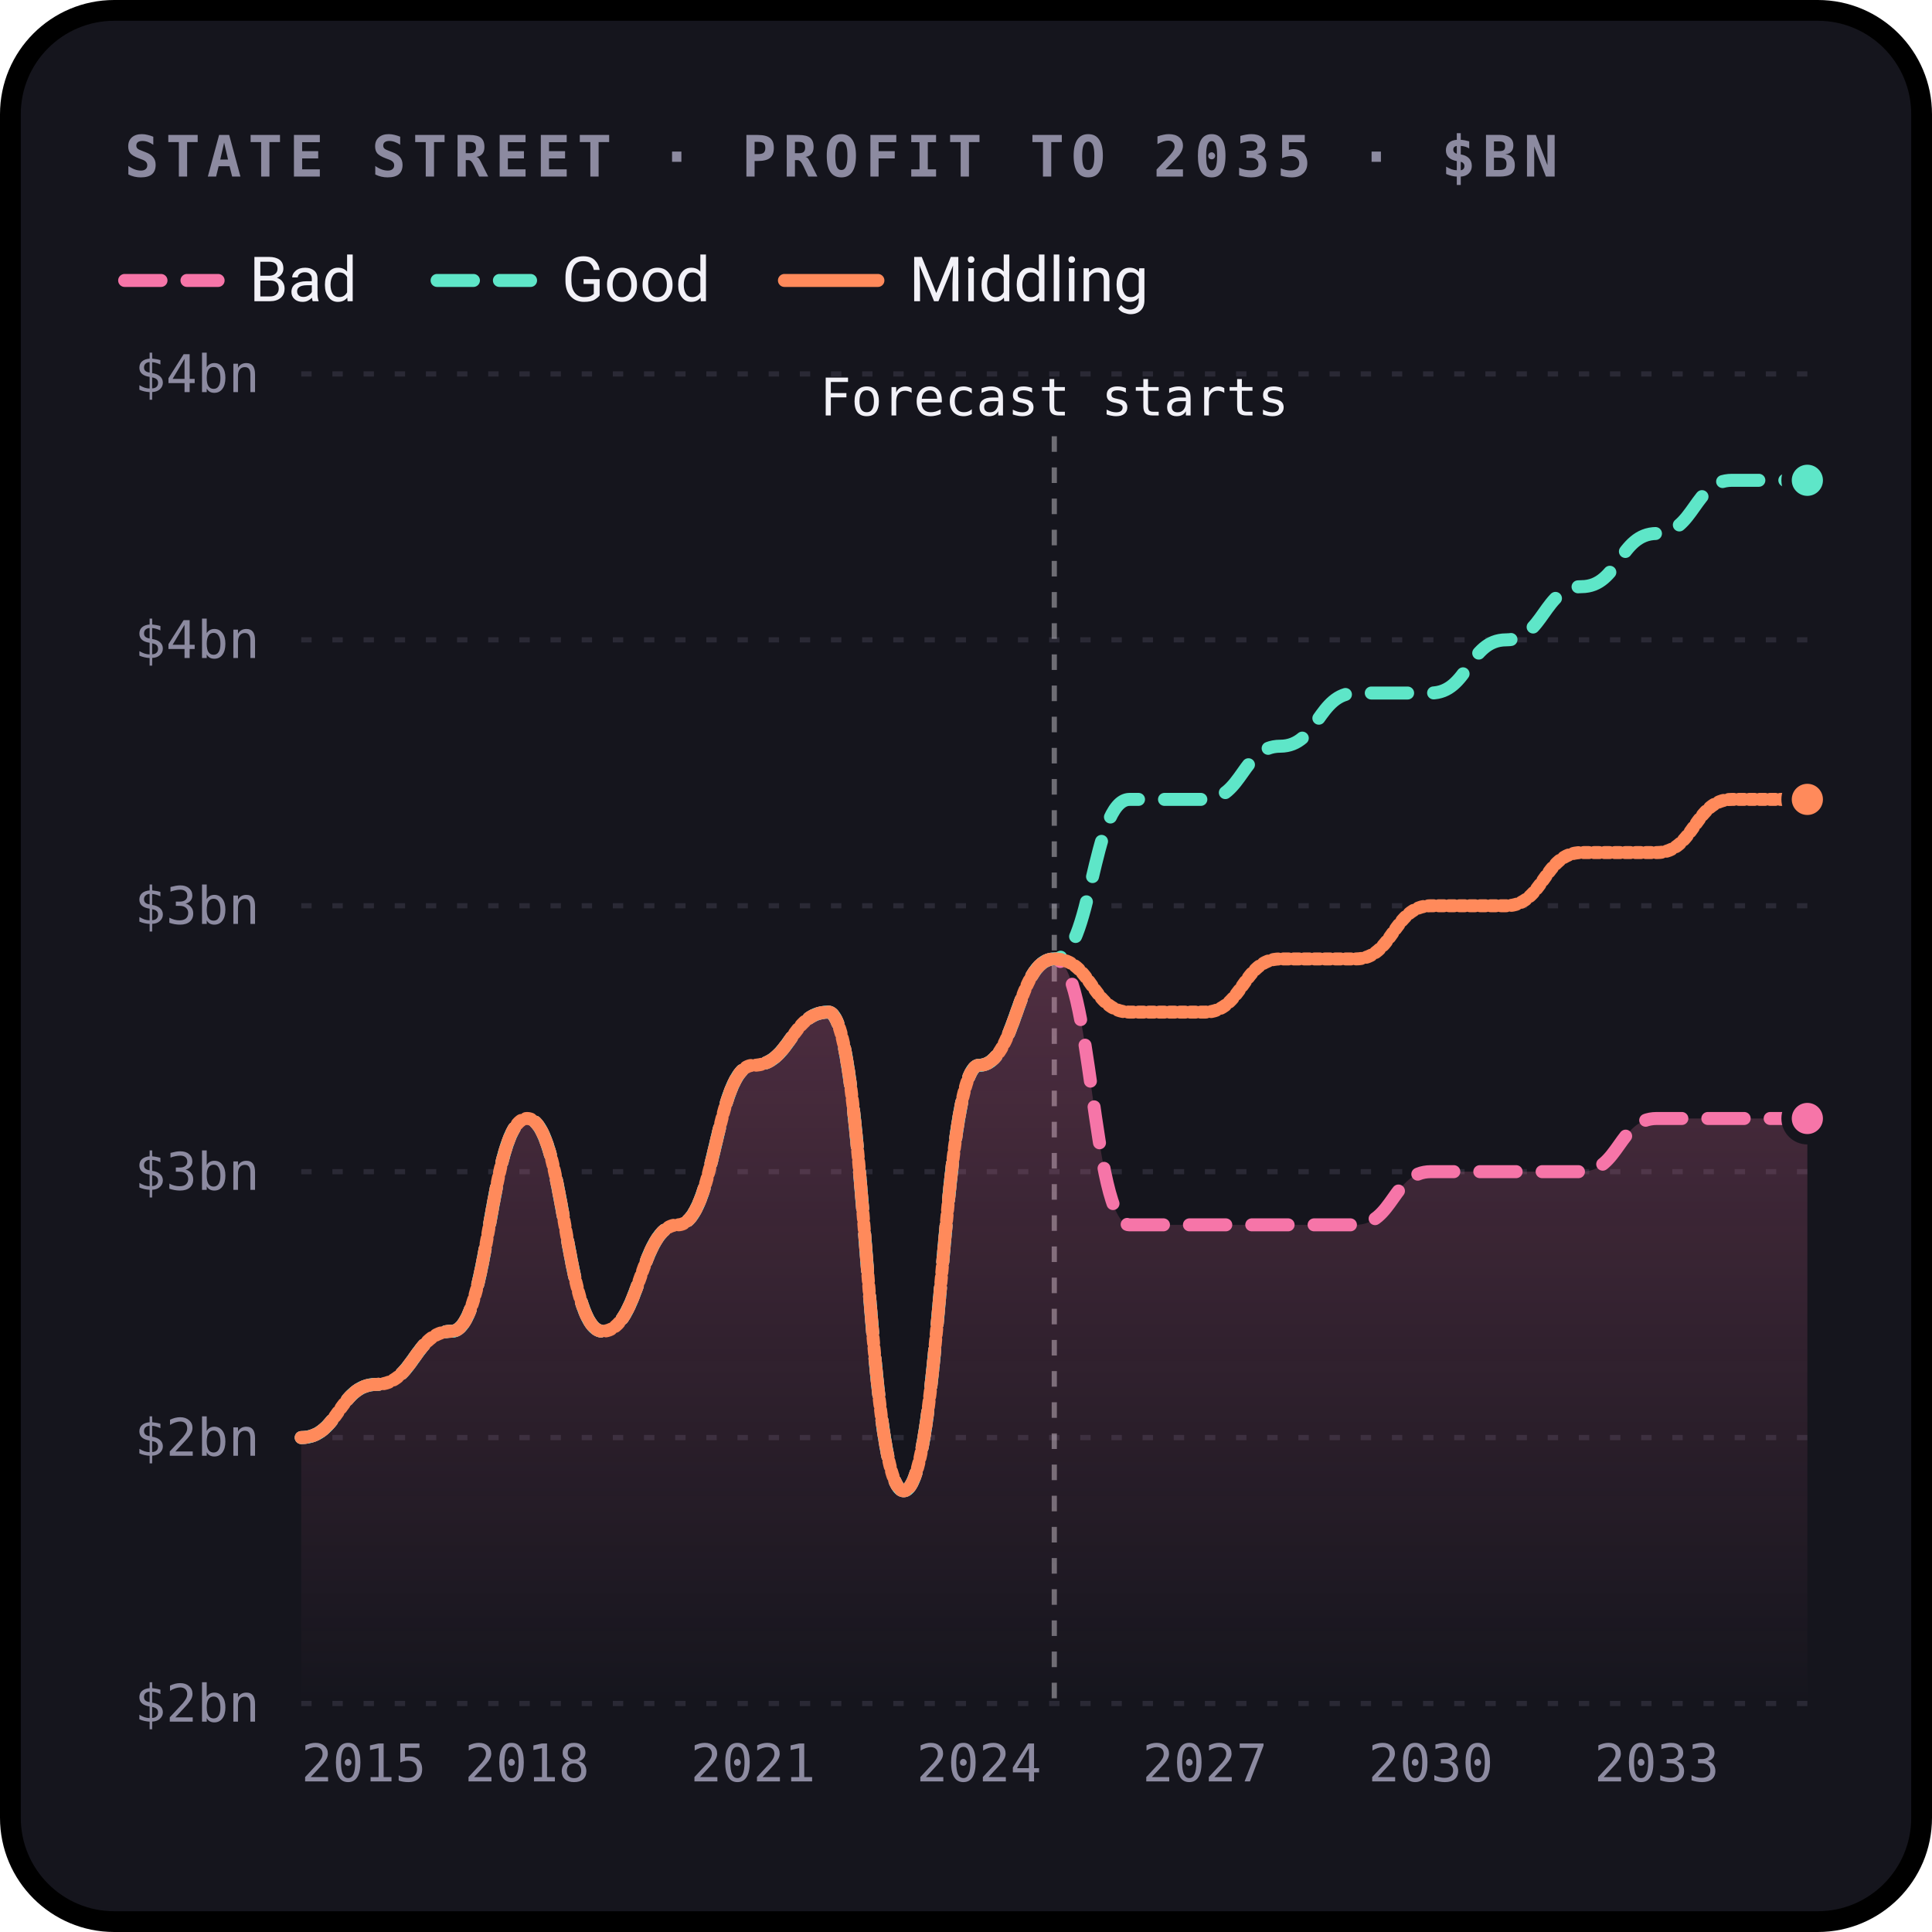
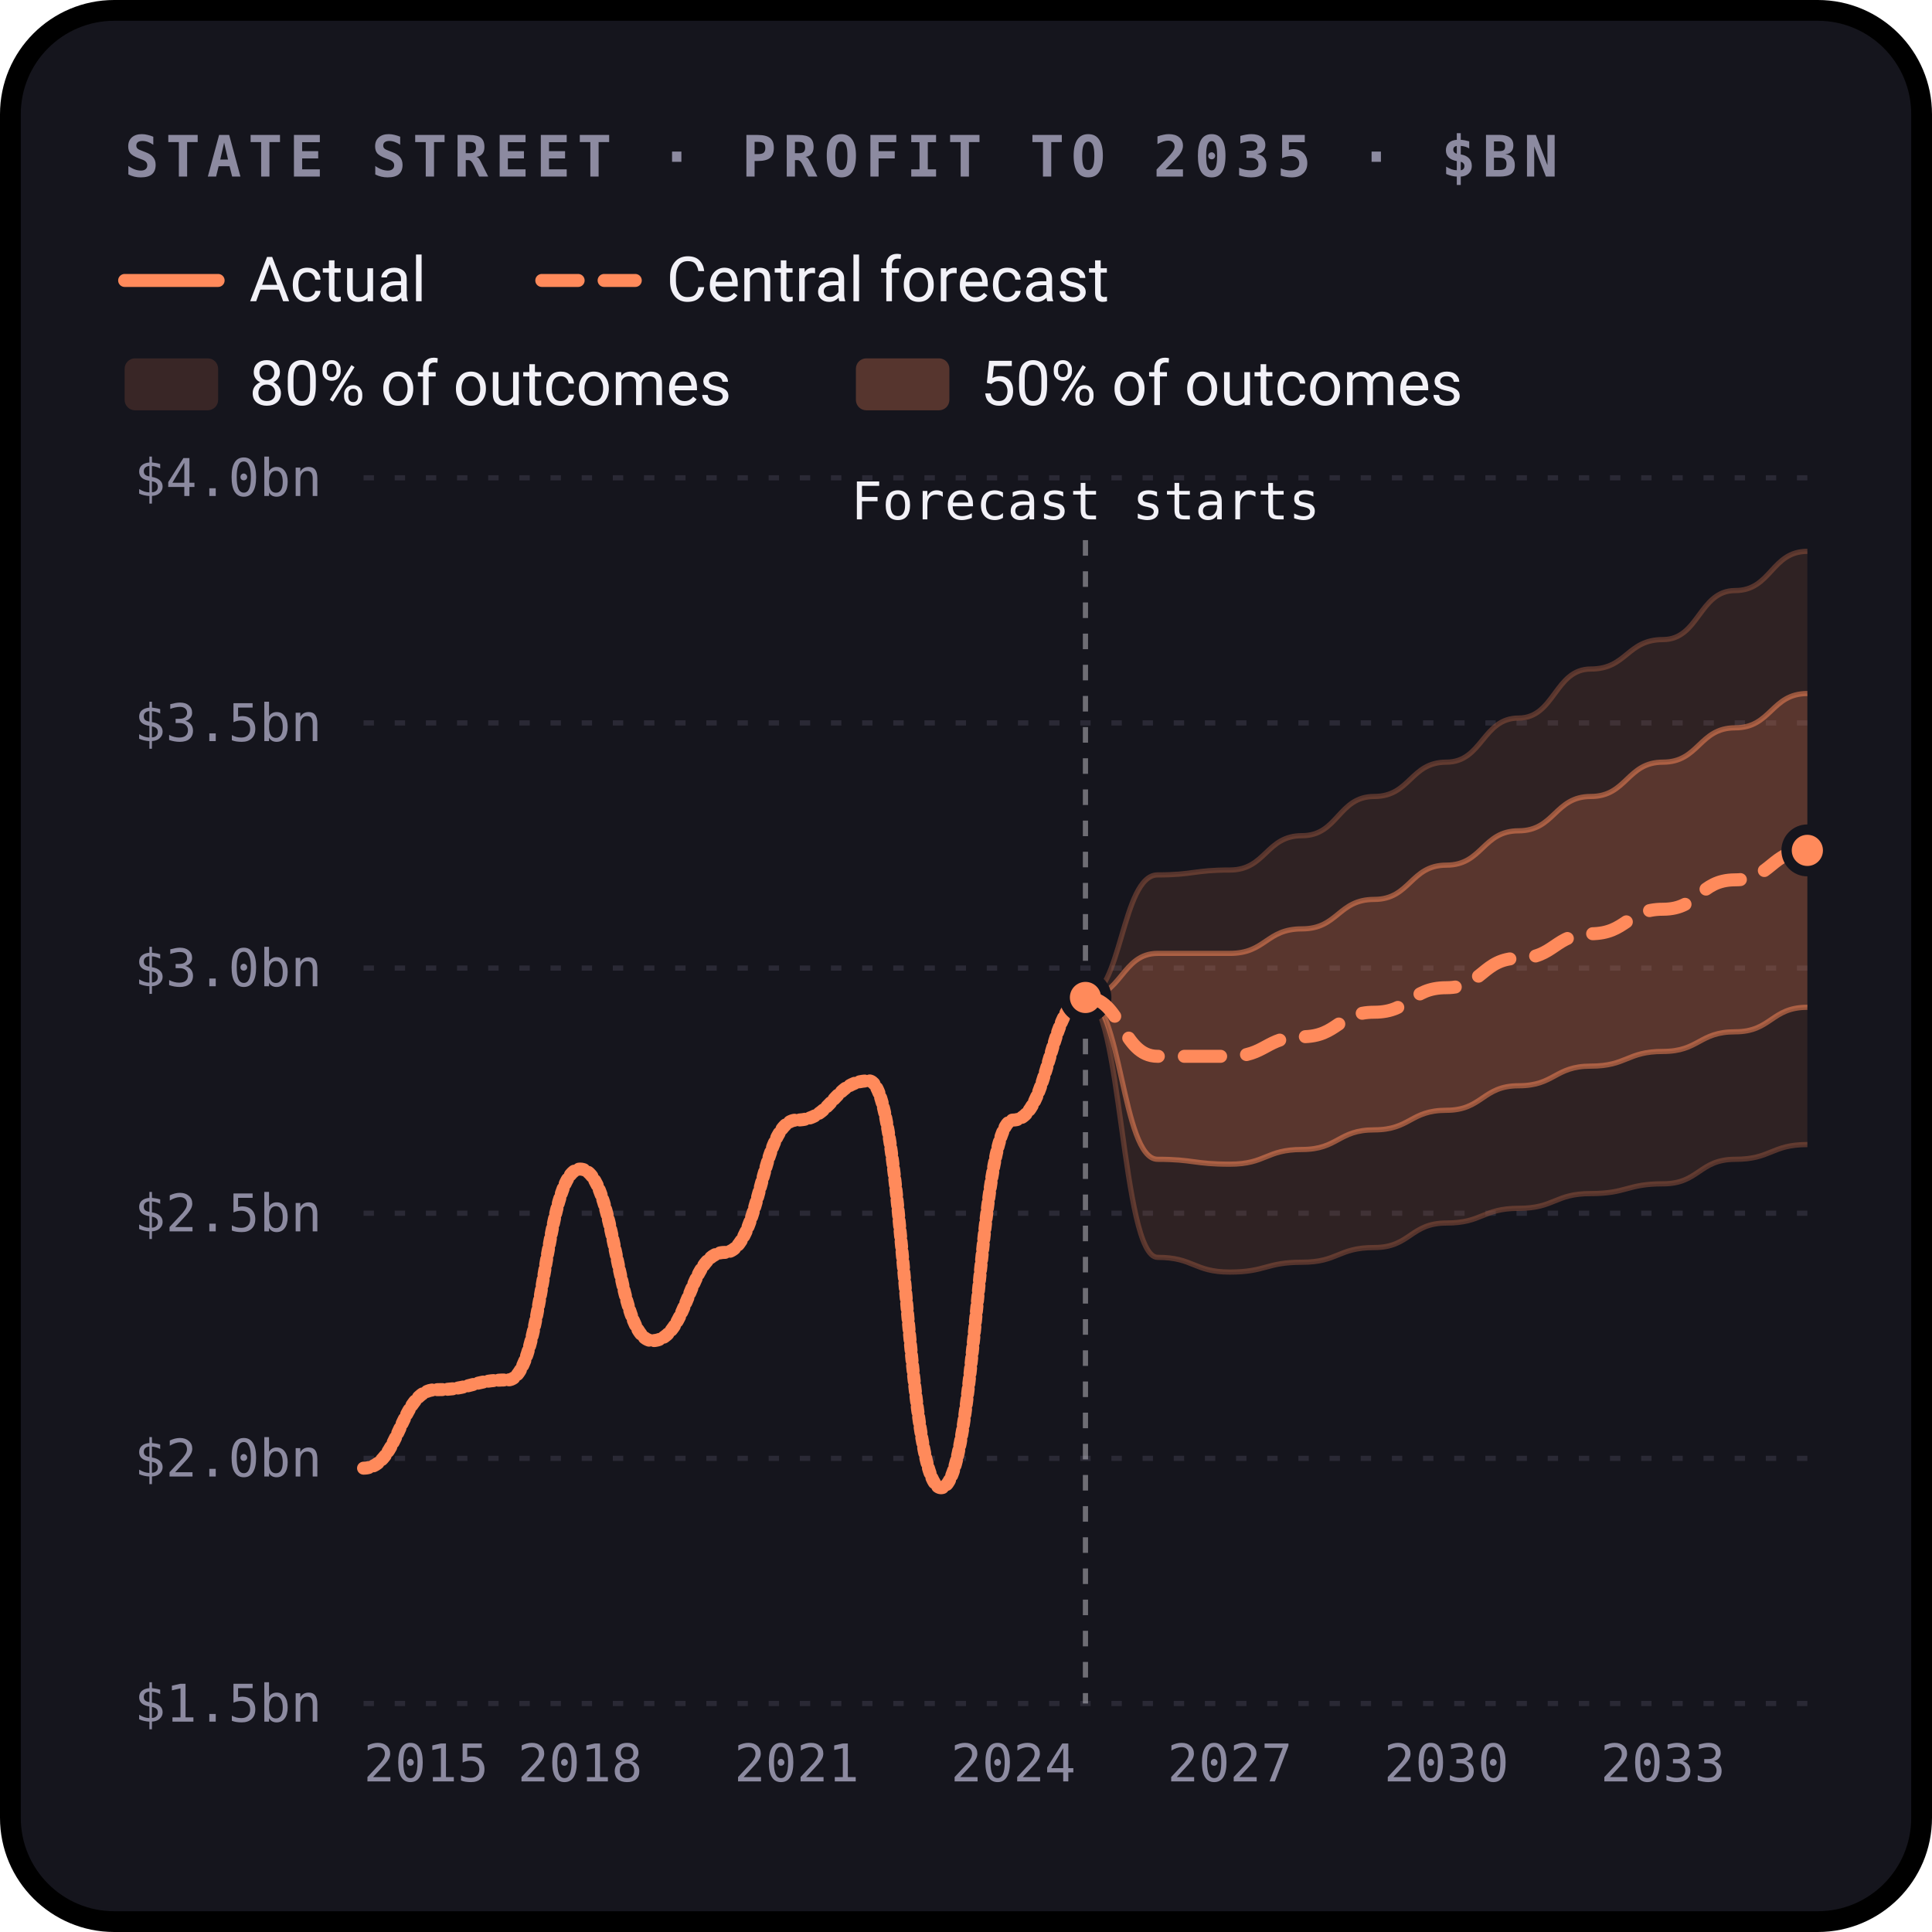
- <svg xmlns="http://www.w3.org/2000/svg" viewBox="0 0 372 372" width="372" height="372" role="img" aria-label="State Street · profit to 2035 · $bn: 3 series over 21 points">
+ <svg xmlns="http://www.w3.org/2000/svg" viewBox="0 0 372 372" width="372" height="372" role="img" aria-label="State Street · profit to 2035 · $bn: 2 series and 2 bands over 21 points, 10 missing">
  <rect width="372" height="372" rx="22" fill="#000000" />
  <rect x="4" y="4" width="364" height="364" rx="18" fill="#15151d" />
  <text x="24" y="34" fill="#8c8aa0" font-family="ui-monospace,SFMono-Regular,Menlo,Consolas,monospace" font-size="11" font-weight="600" letter-spacing="1.3">STATE STREET · PROFIT TO 2035 · $BN</text>
-   <line x1="24" x2="42" y1="54" y2="54" stroke="#F675A8" stroke-width="2.5" stroke-linecap="round" stroke-dasharray="7 5" />
-   <text x="48" y="58" fill="#f2f1f7" font-family="ui-sans-serif,system-ui,-apple-system,'Segoe UI',Roboto,Helvetica,Arial,sans-serif" font-size="12">Bad</text>
-   <line x1="84.16" x2="102.16" y1="54" y2="54" stroke="#5EE6C8" stroke-width="2.5" stroke-linecap="round" stroke-dasharray="7 5" />
-   <text x="108.16" y="58" fill="#f2f1f7" font-family="ui-sans-serif,system-ui,-apple-system,'Segoe UI',Roboto,Helvetica,Arial,sans-serif" font-size="12">Good</text>
-   <line x1="151.04" x2="169.04" y1="54" y2="54" stroke="#FF8A5B" stroke-width="2.5" stroke-linecap="round" />
-   <text x="175.04" y="58" fill="#f2f1f7" font-family="ui-sans-serif,system-ui,-apple-system,'Segoe UI',Roboto,Helvetica,Arial,sans-serif" font-size="12">Middling</text>
-   <line x1="58" x2="348" y1="328" y2="328" stroke="#2a2935" stroke-dasharray="2 4" />
-   <text x="50" y="331.5" fill="#8c8aa0" font-family="ui-monospace,SFMono-Regular,Menlo,Consolas,monospace" font-size="10" text-anchor="end">$2bn</text>
-   <line x1="58" x2="348" y1="276.8" y2="276.8" stroke="#2a2935" stroke-dasharray="2 4" />
-   <text x="50" y="280.3" fill="#8c8aa0" font-family="ui-monospace,SFMono-Regular,Menlo,Consolas,monospace" font-size="10" text-anchor="end">$2bn</text>
-   <line x1="58" x2="348" y1="225.6" y2="225.6" stroke="#2a2935" stroke-dasharray="2 4" />
-   <text x="50" y="229.1" fill="#8c8aa0" font-family="ui-monospace,SFMono-Regular,Menlo,Consolas,monospace" font-size="10" text-anchor="end">$3bn</text>
-   <line x1="58" x2="348" y1="174.4" y2="174.4" stroke="#2a2935" stroke-dasharray="2 4" />
-   <text x="50" y="177.9" fill="#8c8aa0" font-family="ui-monospace,SFMono-Regular,Menlo,Consolas,monospace" font-size="10" text-anchor="end">$3bn</text>
-   <line x1="58" x2="348" y1="123.2" y2="123.2" stroke="#2a2935" stroke-dasharray="2 4" />
-   <text x="50" y="126.7" fill="#8c8aa0" font-family="ui-monospace,SFMono-Regular,Menlo,Consolas,monospace" font-size="10" text-anchor="end">$4bn</text>
-   <line x1="58" x2="348" y1="72" y2="72" stroke="#2a2935" stroke-dasharray="2 4" />
-   <text x="50" y="75.5" fill="#8c8aa0" font-family="ui-monospace,SFMono-Regular,Menlo,Consolas,monospace" font-size="10" text-anchor="end">$4bn</text>
-   <text x="58" y="343" fill="#8c8aa0" font-family="ui-monospace,SFMono-Regular,Menlo,Consolas,monospace" font-size="10" text-anchor="start">2015</text>
-   <text x="101.5" y="343" fill="#8c8aa0" font-family="ui-monospace,SFMono-Regular,Menlo,Consolas,monospace" font-size="10" text-anchor="middle">2018</text>
-   <text x="145" y="343" fill="#8c8aa0" font-family="ui-monospace,SFMono-Regular,Menlo,Consolas,monospace" font-size="10" text-anchor="middle">2021</text>
-   <text x="188.5" y="343" fill="#8c8aa0" font-family="ui-monospace,SFMono-Regular,Menlo,Consolas,monospace" font-size="10" text-anchor="middle">2024</text>
-   <text x="232" y="343" fill="#8c8aa0" font-family="ui-monospace,SFMono-Regular,Menlo,Consolas,monospace" font-size="10" text-anchor="middle">2027</text>
-   <text x="275.5" y="343" fill="#8c8aa0" font-family="ui-monospace,SFMono-Regular,Menlo,Consolas,monospace" font-size="10" text-anchor="middle">2030</text>
-   <text x="319" y="343" fill="#8c8aa0" font-family="ui-monospace,SFMono-Regular,Menlo,Consolas,monospace" font-size="10" text-anchor="middle">2033</text>
-   <line x1="203" x2="203" y1="84" y2="328" stroke="#f2f1f7" stroke-opacity=".4" stroke-dasharray="3 3" />
-   <text x="203" y="80" fill="#f2f1f7" font-family="ui-monospace,SFMono-Regular,Menlo,Consolas,monospace" font-size="10" text-anchor="middle">Forecast starts</text>
-   <defs>
-     <linearGradient id="bzcg0cdusc01" x1="0" y1="0" x2="0" y2="1">
-       <stop offset="0" stop-color="#F675A8" stop-opacity=".26" />
-       <stop offset="1" stop-color="#F675A8" stop-opacity="0" />
-     </linearGradient>
-   </defs>
-   <path d="M58,276.8C65.25,276.8 65.25,266.56 72.5,266.56C79.75,266.56 79.75,256.32 87,256.32C94.25,256.32 94.25,215.36 101.5,215.36C108.75,215.36 108.75,256.32 116,256.32C123.25,256.32 123.25,235.84 130.5,235.84C137.75,235.84 137.75,205.12 145,205.12C152.25,205.12 152.25,194.88 159.5,194.88C166.75,194.88 166.75,287.04 174,287.04C181.25,287.04 181.25,205.12 188.5,205.12C195.75,205.12 195.75,184.64 203,184.64C210.25,184.64 210.25,235.84 217.5,235.84C224.75,235.84 224.75,235.84 232,235.84C239.25,235.84 239.25,235.84 246.5,235.84C253.75,235.84 253.75,235.84 261,235.84C268.25,235.84 268.25,225.6 275.5,225.6C282.75,225.6 282.75,225.6 290,225.6C297.25,225.6 297.25,225.6 304.5,225.6C311.75,225.6 311.75,215.36 319,215.36C326.25,215.36 326.25,215.36 333.5,215.36C340.75,215.36 340.75,215.36 348,215.36L348,328L58,328Z" fill="url(#bzcg0cdusc01)" />
-   <path d="M58,276.8C65.25,276.8 65.25,266.56 72.5,266.56C79.75,266.56 79.75,256.32 87,256.32C94.25,256.32 94.25,215.36 101.5,215.36C108.75,215.36 108.75,256.32 116,256.32C123.25,256.32 123.25,235.84 130.5,235.84C137.75,235.84 137.75,205.12 145,205.12C152.25,205.12 152.25,194.88 159.5,194.88C166.75,194.88 166.75,287.04 174,287.04C181.25,287.04 181.25,205.12 188.5,205.12C195.75,205.12 195.75,184.64 203,184.64C210.25,184.64 210.25,235.84 217.5,235.84C224.75,235.84 224.75,235.84 232,235.84C239.25,235.84 239.25,235.84 246.5,235.84C253.75,235.84 253.75,235.84 261,235.84C268.25,235.84 268.25,225.6 275.5,225.6C282.75,225.6 282.75,225.6 290,225.6C297.25,225.6 297.25,225.6 304.5,225.6C311.75,225.6 311.75,215.36 319,215.36C326.25,215.36 326.25,215.36 333.5,215.36C340.75,215.36 340.75,215.36 348,215.36" fill="none" stroke="#F675A8" stroke-width="2.5" stroke-linecap="round" stroke-linejoin="round" stroke-dasharray="7 5" />
-   <circle cx="348" cy="215.36" r="4" fill="#F675A8" stroke="#15151d" stroke-width="2" />
-   <path d="M58,276.8C65.25,276.8 65.25,266.56 72.5,266.56C79.75,266.56 79.75,256.32 87,256.32C94.25,256.32 94.25,215.36 101.5,215.36C108.75,215.36 108.75,256.32 116,256.32C123.25,256.32 123.25,235.84 130.5,235.84C137.75,235.84 137.75,205.12 145,205.12C152.25,205.12 152.25,194.88 159.5,194.88C166.75,194.88 166.75,287.04 174,287.04C181.25,287.04 181.25,205.12 188.5,205.12C195.75,205.12 195.75,184.64 203,184.64C210.25,184.64 210.25,153.92 217.5,153.92C224.75,153.92 224.75,153.92 232,153.92C239.25,153.92 239.25,143.68 246.5,143.68C253.75,143.68 253.75,133.44 261,133.44C268.25,133.44 268.25,133.44 275.5,133.44C282.75,133.44 282.75,123.2 290,123.2C297.25,123.2 297.25,112.96 304.5,112.96C311.75,112.96 311.75,102.72 319,102.72C326.25,102.72 326.25,92.48 333.5,92.48C340.75,92.48 340.75,92.48 348,92.48" fill="none" stroke="#5EE6C8" stroke-width="2.5" stroke-linecap="round" stroke-linejoin="round" stroke-dasharray="7 5" />
-   <circle cx="348" cy="92.48" r="4" fill="#5EE6C8" stroke="#15151d" stroke-width="2" />
-   <path d="M58,276.8C65.25,276.8 65.25,266.56 72.5,266.56C79.75,266.56 79.75,256.32 87,256.32C94.25,256.32 94.25,215.36 101.5,215.36C108.75,215.36 108.75,256.32 116,256.32C123.25,256.32 123.25,235.84 130.5,235.84C137.75,235.84 137.75,205.12 145,205.12C152.25,205.12 152.25,194.88 159.5,194.88C166.75,194.88 166.75,287.04 174,287.04C181.25,287.04 181.25,205.12 188.5,205.12C195.75,205.12 195.75,184.64 203,184.64C210.25,184.64 210.25,194.88 217.5,194.88C224.75,194.88 224.75,194.88 232,194.88C239.25,194.88 239.25,184.64 246.5,184.64C253.75,184.64 253.75,184.64 261,184.64C268.25,184.64 268.25,174.4 275.5,174.4C282.75,174.4 282.75,174.4 290,174.4C297.25,174.4 297.25,164.16 304.5,164.16C311.75,164.16 311.75,164.16 319,164.16C326.25,164.16 326.25,153.92 333.5,153.92C340.75,153.92 340.75,153.92 348,153.92" fill="none" stroke="#FF8A5B" stroke-width="2.5" stroke-linecap="round" stroke-linejoin="round" pathLength="1" style="stroke-dasharray:1" />
-   <circle cx="348" cy="153.92" r="4" fill="#FF8A5B" stroke="#15151d" stroke-width="2" />
+   <line x1="24" x2="42" y1="54" y2="54" stroke="#FF8A5B" stroke-width="2.5" stroke-linecap="round" />
+   <text x="48" y="58" fill="#f2f1f7" font-family="ui-sans-serif,system-ui,-apple-system,'Segoe UI',Roboto,Helvetica,Arial,sans-serif" font-size="12">Actual</text>
+   <line x1="104.32" x2="122.32" y1="54" y2="54" stroke="#FF8A5B" stroke-width="2.5" stroke-linecap="round" stroke-dasharray="7 5" />
+   <text x="128.32" y="58" fill="#f2f1f7" font-family="ui-sans-serif,system-ui,-apple-system,'Segoe UI',Roboto,Helvetica,Arial,sans-serif" font-size="12">Central forecast</text>
+   <rect x="24" y="69" width="18" height="10" rx="2" fill="#96553F" fill-opacity=".28" />
+   <text x="48" y="78" fill="#f2f1f7" font-family="ui-sans-serif,system-ui,-apple-system,'Segoe UI',Roboto,Helvetica,Arial,sans-serif" font-size="12">80% of outcomes</text>
+   <rect x="164.8" y="69" width="18" height="10" rx="2" fill="#FF8A5B" fill-opacity=".28" />
+   <text x="188.8" y="78" fill="#f2f1f7" font-family="ui-sans-serif,system-ui,-apple-system,'Segoe UI',Roboto,Helvetica,Arial,sans-serif" font-size="12">50% of outcomes</text>
+   <line x1="70" x2="348" y1="328" y2="328" stroke="#2a2935" stroke-dasharray="2 4" />
+   <text x="62" y="331.5" fill="#8c8aa0" font-family="ui-monospace,SFMono-Regular,Menlo,Consolas,monospace" font-size="10" text-anchor="end">$1.5bn</text>
+   <line x1="70" x2="348" y1="280.8" y2="280.8" stroke="#2a2935" stroke-dasharray="2 4" />
+   <text x="62" y="284.3" fill="#8c8aa0" font-family="ui-monospace,SFMono-Regular,Menlo,Consolas,monospace" font-size="10" text-anchor="end">$2.0bn</text>
+   <line x1="70" x2="348" y1="233.6" y2="233.6" stroke="#2a2935" stroke-dasharray="2 4" />
+   <text x="62" y="237.1" fill="#8c8aa0" font-family="ui-monospace,SFMono-Regular,Menlo,Consolas,monospace" font-size="10" text-anchor="end">$2.5bn</text>
+   <line x1="70" x2="348" y1="186.4" y2="186.4" stroke="#2a2935" stroke-dasharray="2 4" />
+   <text x="62" y="189.9" fill="#8c8aa0" font-family="ui-monospace,SFMono-Regular,Menlo,Consolas,monospace" font-size="10" text-anchor="end">$3.0bn</text>
+   <line x1="70" x2="348" y1="139.2" y2="139.2" stroke="#2a2935" stroke-dasharray="2 4" />
+   <text x="62" y="142.7" fill="#8c8aa0" font-family="ui-monospace,SFMono-Regular,Menlo,Consolas,monospace" font-size="10" text-anchor="end">$3.5bn</text>
+   <line x1="70" x2="348" y1="92" y2="92" stroke="#2a2935" stroke-dasharray="2 4" />
+   <text x="62" y="95.5" fill="#8c8aa0" font-family="ui-monospace,SFMono-Regular,Menlo,Consolas,monospace" font-size="10" text-anchor="end">$4.0bn</text>
+   <text x="70" y="343" fill="#8c8aa0" font-family="ui-monospace,SFMono-Regular,Menlo,Consolas,monospace" font-size="10" text-anchor="start">2015</text>
+   <text x="111.7" y="343" fill="#8c8aa0" font-family="ui-monospace,SFMono-Regular,Menlo,Consolas,monospace" font-size="10" text-anchor="middle">2018</text>
+   <text x="153.4" y="343" fill="#8c8aa0" font-family="ui-monospace,SFMono-Regular,Menlo,Consolas,monospace" font-size="10" text-anchor="middle">2021</text>
+   <text x="195.1" y="343" fill="#8c8aa0" font-family="ui-monospace,SFMono-Regular,Menlo,Consolas,monospace" font-size="10" text-anchor="middle">2024</text>
+   <text x="236.8" y="343" fill="#8c8aa0" font-family="ui-monospace,SFMono-Regular,Menlo,Consolas,monospace" font-size="10" text-anchor="middle">2027</text>
+   <text x="278.5" y="343" fill="#8c8aa0" font-family="ui-monospace,SFMono-Regular,Menlo,Consolas,monospace" font-size="10" text-anchor="middle">2030</text>
+   <text x="320.2" y="343" fill="#8c8aa0" font-family="ui-monospace,SFMono-Regular,Menlo,Consolas,monospace" font-size="10" text-anchor="middle">2033</text>
+   <line x1="209" x2="209" y1="104" y2="328" stroke="#f2f1f7" stroke-opacity=".4" stroke-dasharray="3 3" />
+   <text x="209" y="100" fill="#f2f1f7" font-family="ui-monospace,SFMono-Regular,Menlo,Consolas,monospace" font-size="10" text-anchor="middle">Forecast starts</text>
+   <path d="M209,192.06C215.95,192.06 215.95,168.46 222.9,168.46C229.85,168.46 229.85,167.52 236.8,167.52C243.75,167.52 243.75,160.91 250.7,160.91C257.65,160.91 257.65,153.36 264.6,153.36C271.55,153.36 271.55,146.75 278.5,146.75C285.45,146.75 285.45,138.26 292.4,138.26C299.35,138.26 299.35,128.82 306.3,128.82C313.25,128.82 313.25,123.15 320.2,123.15C327.15,123.15 327.15,113.71 334.1,113.71C341.05,113.71 341.05,106.16 348,106.16L348,220.38C341.05,220.38 341.05,223.22 334.1,223.22C327.15,223.22 327.15,227.94 320.2,227.94C313.25,227.94 313.25,229.82 306.3,229.82C299.35,229.82 299.35,232.66 292.4,232.66C285.45,232.66 285.45,235.49 278.5,235.49C271.55,235.49 271.55,240.21 264.6,240.21C257.65,240.21 257.65,243.04 250.7,243.04C243.75,243.04 243.75,244.93 236.8,244.93C229.85,244.93 229.85,242.1 222.9,242.1C215.95,242.1 215.95,192.06 209,192.06Z" fill="#96553F" fill-opacity=".2" />
+   <path d="M209,192.06C215.95,192.06 215.95,168.46 222.9,168.46C229.85,168.46 229.85,167.52 236.8,167.52C243.75,167.52 243.75,160.91 250.7,160.91C257.65,160.91 257.65,153.36 264.6,153.36C271.55,153.36 271.55,146.75 278.5,146.75C285.45,146.75 285.45,138.26 292.4,138.26C299.35,138.26 299.35,128.82 306.3,128.82C313.25,128.82 313.25,123.15 320.2,123.15C327.15,123.15 327.15,113.71 334.1,113.71C341.05,113.71 341.05,106.16 348,106.16M209,192.06C215.95,192.06 215.95,242.1 222.9,242.1C229.85,242.1 229.85,244.93 236.8,244.93C243.75,244.93 243.75,243.04 250.7,243.04C257.65,243.04 257.65,240.21 264.6,240.21C271.55,240.21 271.55,235.49 278.5,235.49C285.45,235.49 285.45,232.66 292.4,232.66C299.35,232.66 299.35,229.82 306.3,229.82C313.25,229.82 313.25,227.94 320.2,227.94C327.15,227.94 327.15,223.22 334.1,223.22C341.05,223.22 341.05,220.38 348,220.38" fill="none" stroke="#96553F" stroke-opacity=".5" stroke-width="1" />
+   <path d="M209,192.06C215.95,192.06 215.95,183.57 222.9,183.57C229.85,183.57 229.85,183.57 236.8,183.57C243.75,183.57 243.75,178.85 250.7,178.85C257.65,178.85 257.65,173.18 264.6,173.18C271.55,173.18 271.55,166.58 278.5,166.58C285.45,166.58 285.45,159.97 292.4,159.97C299.35,159.97 299.35,153.36 306.3,153.36C313.25,153.36 313.25,146.75 320.2,146.75C327.15,146.75 327.15,140.14 334.1,140.14C341.05,140.14 341.05,133.54 348,133.54L348,193.95C341.05,193.95 341.05,198.67 334.1,198.67C327.15,198.67 327.15,202.45 320.2,202.45C313.25,202.45 313.25,205.28 306.3,205.28C299.35,205.28 299.35,209.06 292.4,209.06C285.45,209.06 285.45,213.78 278.5,213.78C271.55,213.78 271.55,217.55 264.6,217.55C257.65,217.55 257.65,221.33 250.7,221.33C243.75,221.33 243.75,224.16 236.8,224.16C229.85,224.16 229.85,223.22 222.9,223.22C215.95,223.22 215.95,192.06 209,192.06Z" fill="#FF8A5B" fill-opacity=".2" />
+   <path d="M209,192.06C215.95,192.06 215.95,183.57 222.9,183.57C229.85,183.57 229.85,183.57 236.8,183.57C243.75,183.57 243.75,178.85 250.7,178.85C257.65,178.85 257.65,173.18 264.6,173.18C271.55,173.18 271.55,166.58 278.5,166.58C285.45,166.58 285.45,159.97 292.4,159.97C299.35,159.97 299.35,153.36 306.3,153.36C313.25,153.36 313.25,146.75 320.2,146.75C327.15,146.75 327.15,140.14 334.1,140.14C341.05,140.14 341.05,133.54 348,133.54M209,192.06C215.95,192.06 215.95,223.22 222.9,223.22C229.85,223.22 229.85,224.16 236.8,224.16C243.75,224.16 243.75,221.33 250.7,221.33C257.65,221.33 257.65,217.55 264.6,217.55C271.55,217.55 271.55,213.78 278.5,213.78C285.45,213.78 285.45,209.06 292.4,209.06C299.35,209.06 299.35,205.28 306.3,205.28C313.25,205.28 313.25,202.45 320.2,202.45C327.15,202.45 327.15,198.67 334.1,198.67C341.05,198.67 341.05,193.95 348,193.95" fill="none" stroke="#FF8A5B" stroke-opacity=".5" stroke-width="1" />
+   <path d="M70,282.69C76.95,282.69 76.95,267.58 83.9,267.58C90.85,267.58 90.85,265.7 97.8,265.7C104.75,265.7 104.75,225.1 111.7,225.1C118.65,225.1 118.65,258.14 125.6,258.14C132.55,258.14 132.55,241.15 139.5,241.15C146.45,241.15 146.45,215.66 153.4,215.66C160.35,215.66 160.35,208.11 167.3,208.11C174.25,208.11 174.25,286.46 181.2,286.46C188.15,286.46 188.15,215.66 195.1,215.66C202.05,215.66 202.05,192.06 209,192.06" fill="none" stroke="#FF8A5B" stroke-width="2.5" stroke-linecap="round" stroke-linejoin="round" pathLength="1" style="stroke-dasharray:1" />
+   <circle cx="209" cy="192.06" r="4" fill="#FF8A5B" stroke="#15151d" stroke-width="2" />
+   <path d="M209,192.06C215.95,192.06 215.95,203.39 222.9,203.39C229.85,203.39 229.85,203.39 236.8,203.39C243.75,203.39 243.75,199.62 250.7,199.62C257.65,199.62 257.65,194.9 264.6,194.9C271.55,194.9 271.55,190.18 278.5,190.18C285.45,190.18 285.45,184.51 292.4,184.51C299.35,184.51 299.35,179.79 306.3,179.79C313.25,179.79 313.25,175.07 320.2,175.07C327.15,175.07 327.15,169.41 334.1,169.41C341.05,169.41 341.05,163.74 348,163.74" fill="none" stroke="#FF8A5B" stroke-width="2.5" stroke-linecap="round" stroke-linejoin="round" stroke-dasharray="7 5" />
+   <circle cx="348" cy="163.74" r="4" fill="#FF8A5B" stroke="#15151d" stroke-width="2" />
</svg>
